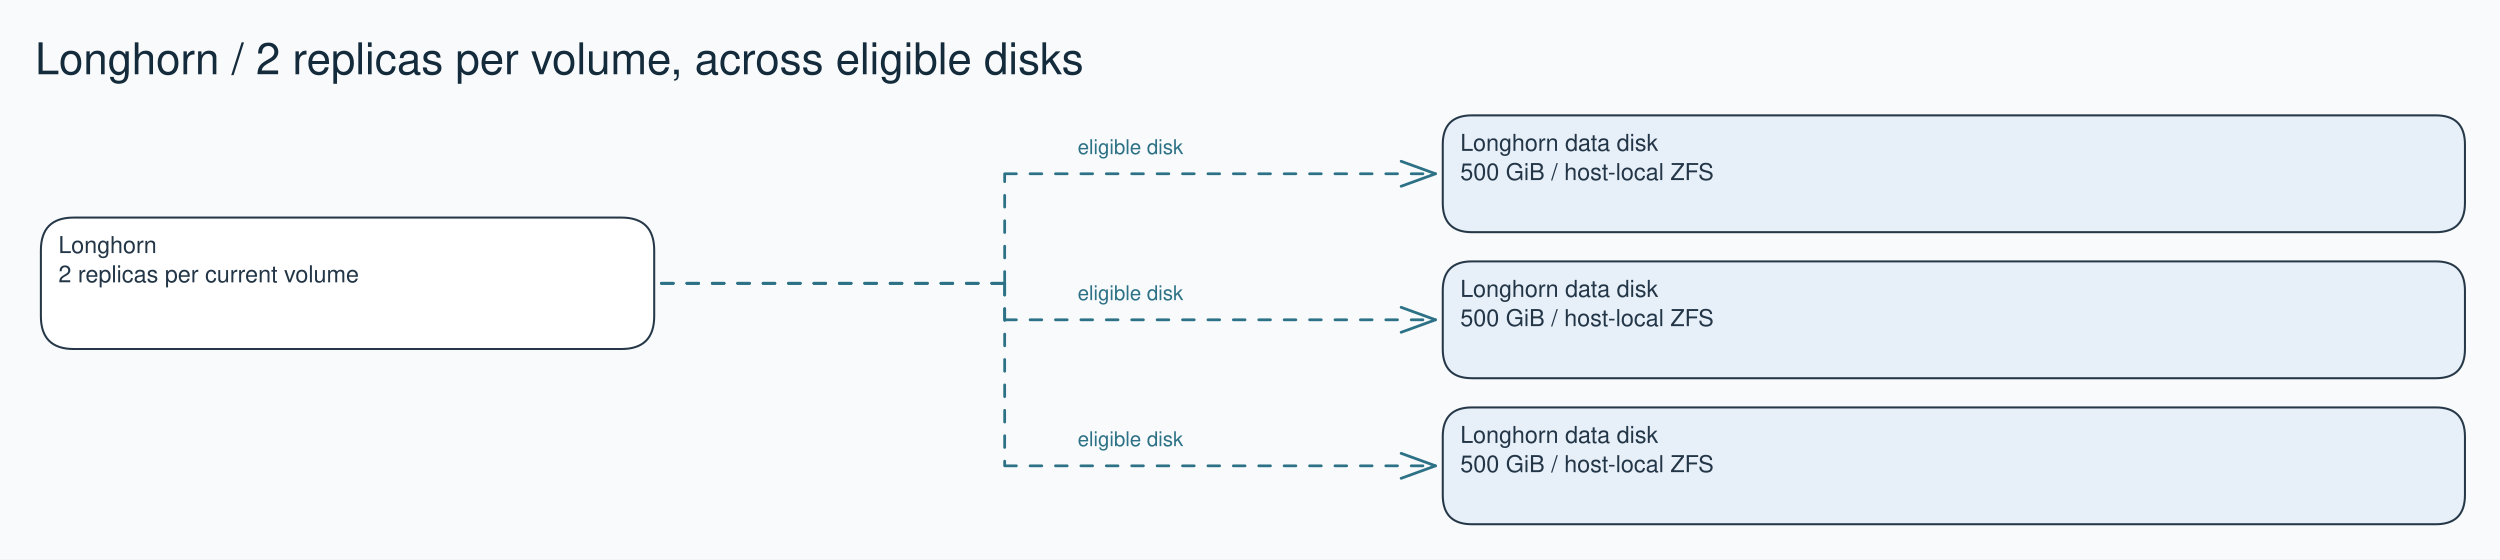
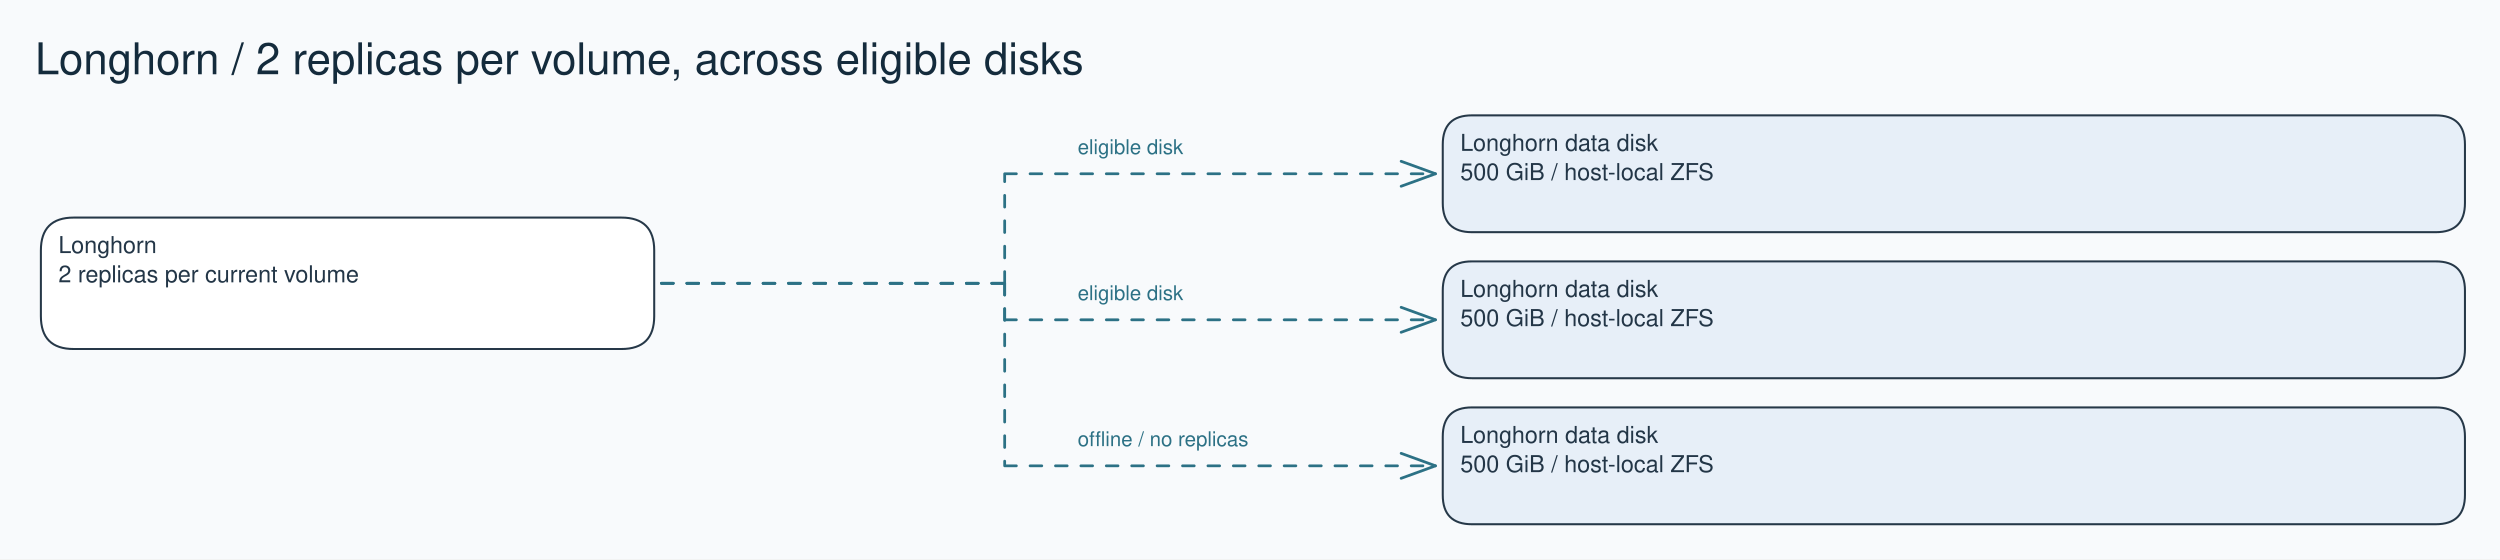
<svg xmlns="http://www.w3.org/2000/svg" version="1.1" viewBox="0 0 1712 383" width="1712" height="383">
  <defs>
    <style class="style-fonts">
      </style>
  </defs>
  <rect x="0" y="0" width="1712" height="383" fill="#f8fafc" />
  <g transform="translate(24 24) rotate(0 478.5 18.75)">
    <text x="0" y="26.851" font-family="Helvetica, sans-serif, Segoe UI Emoji" font-size="30px" fill="#142b3c" text-anchor="start" style="white-space: pre;" direction="ltr" dominant-baseline="alphabetic">Longhorn / 2 replicas per volume, across eligible disks</text>
  </g>
  <g stroke-linecap="round" transform="translate(28 149) rotate(0 210 45)">
    <path d="M22.5 0 C163.67 0, 304.85 0, 397.5 0 C412.5 0, 420 7.5, 420 22.5 C420 37.96, 420 53.41, 420 67.5 C420 82.5, 412.5 90, 397.5 90 C322.15 90, 246.8 90, 22.5 90 C7.5 90, 0 82.5, 0 67.5 C0 55.22, 0 42.94, 0 22.5 C0 7.5, 7.5 0, 22.5 0" stroke="none" stroke-width="0" fill="#ffffff" />
    <path d="M22.5 0 C119.62 0, 216.73 0, 397.5 0 M22.5 0 C130.08 0, 237.65 0, 397.5 0 M397.5 0 C412.5 0, 420 7.5, 420 22.5 M397.5 0 C412.5 0, 420 7.5, 420 22.5 M420 22.5 C420 32.07, 420 41.65, 420 67.5 M420 22.5 C420 37.78, 420 53.06, 420 67.5 M420 67.5 C420 82.5, 412.5 90, 397.5 90 M420 67.5 C420 82.5, 412.5 90, 397.5 90 M397.5 90 C319.79 90, 242.09 90, 22.5 90 M397.5 90 C267.41 90, 137.31 90, 22.5 90 M22.5 90 C7.5 90, 0 82.5, 0 67.5 M22.5 90 C7.5 90, 0 82.5, 0 67.5 M0 67.5 C0 56.19, 0 44.87, 0 22.5 M0 67.5 C0 53.54, 0 39.58, 0 22.5 M0 22.5 C0 7.5, 7.5 0, 22.5 0 M0 22.5 C0 7.5, 7.5 0, 22.5 0" stroke="#263848" stroke-width="1.4" fill="none" />
  </g>
  <g transform="translate(40 159) rotate(0 198 35)">
    <text x="0" y="14.32" font-family="Helvetica, sans-serif, Segoe UI Emoji" font-size="16px" fill="#233647" text-anchor="start" style="white-space: pre;" direction="ltr" dominant-baseline="alphabetic">Longhorn</text>
    <text x="0" y="34.32" font-family="Helvetica, sans-serif, Segoe UI Emoji" font-size="16px" fill="#233647" text-anchor="start" style="white-space: pre;" direction="ltr" dominant-baseline="alphabetic">2 replicas per current volume</text>
  </g>
  <g stroke-linecap="round" transform="translate(988 79) rotate(0 350 40)">
    <path d="M20 0 C162.84 0, 305.69 0, 680 0 C693.33 0, 700 6.67, 700 20 C700 35.77, 700 51.54, 700 60 C700 73.33, 693.33 80, 680 80 C500.63 80, 321.26 80, 20 80 C6.67 80, 0 73.33, 0 60 C0 45.63, 0 31.25, 0 20 C0 6.67, 6.67 0, 20 0" stroke="none" stroke-width="0" fill="#e7eff8" />
    <path d="M20 0 C190.93 0, 361.86 0, 680 0 M20 0 C172.37 0, 324.73 0, 680 0 M680 0 C693.33 0, 700 6.67, 700 20 M680 0 C693.33 0, 700 6.67, 700 20 M700 20 C700 29.91, 700 39.82, 700 60 M700 20 C700 32.74, 700 45.49, 700 60 M700 60 C700 73.33, 693.33 80, 680 80 M700 60 C700 73.33, 693.33 80, 680 80 M680 80 C522.55 80, 365.1 80, 20 80 M680 80 C430.15 80, 180.31 80, 20 80 M20 80 C6.67 80, 0 73.33, 0 60 M20 80 C6.67 80, 0 73.33, 0 60 M0 60 C0 51, 0 42, 0 20 M0 60 C0 49.48, 0 38.95, 0 20 M0 20 C0 6.67, 6.67 0, 20 0 M0 20 C0 6.67, 6.67 0, 20 0" stroke="#263848" stroke-width="1.4" fill="none" />
  </g>
  <g transform="translate(1000 89) rotate(0 338 30)">
    <text x="0" y="14.32" font-family="Helvetica, sans-serif, Segoe UI Emoji" font-size="16px" fill="#233647" text-anchor="start" style="white-space: pre;" direction="ltr" dominant-baseline="alphabetic">Longhorn data disk</text>
    <text x="0" y="34.32" font-family="Helvetica, sans-serif, Segoe UI Emoji" font-size="16px" fill="#233647" text-anchor="start" style="white-space: pre;" direction="ltr" dominant-baseline="alphabetic">500 GiB / host-local ZFS</text>
  </g>
  <g stroke-linecap="round">
    <g transform="translate(453 194) rotate(0 265 -37.5)">
      <path d="M0 0 C60.86 0, 121.73 0, 235 0 M235 0 C235 -28.11, 235 -56.23, 235 -75 M235 -75 C310.57 -75, 386.15 -75, 530 -75" stroke="#2c7185" stroke-width="1.9" fill="none" stroke-dasharray="8 9.4" />
    </g>
    <g transform="translate(453 194) rotate(0 265 -37.5)">
      <path d="M506.51 -66.45 C512.59 -68.66, 518.68 -70.88, 530 -75" stroke="#2c7185" stroke-width="1.9" fill="none" />
    </g>
    <g transform="translate(453 194) rotate(0 265 -37.5)">
      <path d="M506.51 -83.55 C512.59 -81.34, 518.68 -79.12, 530 -75" stroke="#2c7185" stroke-width="1.9" fill="none" />
    </g>
  </g>
  <mask />
  <g transform="translate(738 93) rotate(0 52.78 8.75)">
    <text x="0" y="12.53" font-family="Helvetica, sans-serif, Segoe UI Emoji" font-size="14px" fill="#2c7185" text-anchor="start" style="white-space: pre;" direction="ltr" dominant-baseline="alphabetic">eligible disk</text>
  </g>
  <g stroke-linecap="round" transform="translate(988 179) rotate(0 350 40)">
    <path d="M20 0 C215.6 0, 411.2 0, 680 0 C693.33 0, 700 6.67, 700 20 C700 31.83, 700 43.65, 700 60 C700 73.33, 693.33 80, 680 80 C539.12 80, 398.23 80, 20 80 C6.67 80, 0 73.33, 0 60 C0 46.71, 0 33.42, 0 20 C0 6.67, 6.67 0, 20 0" stroke="none" stroke-width="0" fill="#e7eff8" />
    <path d="M20 0 C190.94 0, 361.89 0, 680 0 M20 0 C230.43 0, 440.86 0, 680 0 M680 0 C693.33 0, 700 6.67, 700 20 M680 0 C693.33 0, 700 6.67, 700 20 M700 20 C700 32.71, 700 45.42, 700 60 M700 20 C700 31.07, 700 42.13, 700 60 M700 60 C700 73.33, 693.33 80, 680 80 M700 60 C700 73.33, 693.33 80, 680 80 M680 80 C481.17 80, 282.34 80, 20 80 M680 80 C520.39 80, 360.77 80, 20 80 M20 80 C6.67 80, 0 73.33, 0 60 M20 80 C6.67 80, 0 73.33, 0 60 M0 60 C0 45.11, 0 30.22, 0 20 M0 60 C0 45.25, 0 30.5, 0 20 M0 20 C0 6.67, 6.67 0, 20 0 M0 20 C0 6.67, 6.67 0, 20 0" stroke="#263848" stroke-width="1.4" fill="none" />
  </g>
  <g transform="translate(1000 189) rotate(0 338 30)">
    <text x="0" y="14.32" font-family="Helvetica, sans-serif, Segoe UI Emoji" font-size="16px" fill="#233647" text-anchor="start" style="white-space: pre;" direction="ltr" dominant-baseline="alphabetic">Longhorn data disk</text>
    <text x="0" y="34.32" font-family="Helvetica, sans-serif, Segoe UI Emoji" font-size="16px" fill="#233647" text-anchor="start" style="white-space: pre;" direction="ltr" dominant-baseline="alphabetic">500 GiB / host-local ZFS</text>
  </g>
  <g stroke-linecap="round">
    <g transform="translate(453 194) rotate(0 265 12.5)">
      <path d="M0 0 C60.87 0, 121.74 0, 235 0 M235 0 C235 6.57, 235 13.14, 235 25 M235 25 C352.03 25, 469.06 25, 530 25" stroke="#2c7185" stroke-width="1.9" fill="none" stroke-dasharray="8 9.4" />
    </g>
    <g transform="translate(453 194) rotate(0 265 12.5)">
      <path d="M506.51 33.55 C512.59 31.34, 518.68 29.12, 530 25" stroke="#2c7185" stroke-width="1.9" fill="none" />
    </g>
    <g transform="translate(453 194) rotate(0 265 12.5)">
      <path d="M506.51 16.45 C512.59 18.66, 518.68 20.88, 530 25" stroke="#2c7185" stroke-width="1.9" fill="none" />
    </g>
  </g>
  <mask />
  <g transform="translate(738 193) rotate(0 52.78 8.75)">
    <text x="0" y="12.53" font-family="Helvetica, sans-serif, Segoe UI Emoji" font-size="14px" fill="#2c7185" text-anchor="start" style="white-space: pre;" direction="ltr" dominant-baseline="alphabetic">eligible disk</text>
  </g>
  <g stroke-linecap="round" transform="translate(988 279) rotate(0 350 40)">
    <path d="M20 0 C268.36 0, 516.72 0, 680 0 C693.33 0, 700 6.67, 700 20 C700 35.88, 700 51.76, 700 60 C700 73.33, 693.33 80, 680 80 C445.6 80, 211.21 80, 20 80 C6.67 80, 0 73.33, 0 60 C0 47.79, 0 35.58, 0 20 C0 6.67, 6.67 0, 20 0" stroke="none" stroke-width="0" fill="#e7eff8" />
    <path d="M20 0 C190.95 0, 361.91 0, 680 0 M20 0 C156.49 0, 292.99 0, 680 0 M680 0 C693.33 0, 700 6.67, 700 20 M680 0 C693.33 0, 700 6.67, 700 20 M700 20 C700 35.51, 700 51.02, 700 60 M700 20 C700 29.39, 700 38.78, 700 60 M700 60 C700 73.33, 693.33 80, 680 80 M700 60 C700 73.33, 693.33 80, 680 80 M680 80 C439.8 80, 199.59 80, 20 80 M680 80 C478.62 80, 277.24 80, 20 80 M20 80 C6.67 80, 0 73.33, 0 60 M20 80 C6.67 80, 0 73.33, 0 60 M0 60 C0 47.22, 0 34.44, 0 20 M0 60 C0 49.02, 0 38.04, 0 20 M0 20 C0 6.67, 6.67 0, 20 0 M0 20 C0 6.67, 6.67 0, 20 0" stroke="#263848" stroke-width="1.4" fill="none" />
  </g>
  <g transform="translate(1000 289) rotate(0 338 30)">
    <text x="0" y="14.32" font-family="Helvetica, sans-serif, Segoe UI Emoji" font-size="16px" fill="#233647" text-anchor="start" style="white-space: pre;" direction="ltr" dominant-baseline="alphabetic">Longhorn data disk</text>
    <text x="0" y="34.32" font-family="Helvetica, sans-serif, Segoe UI Emoji" font-size="16px" fill="#233647" text-anchor="start" style="white-space: pre;" direction="ltr" dominant-baseline="alphabetic">500 GiB / host-local ZFS</text>
  </g>
  <g stroke-linecap="round">
    <g transform="translate(453 194) rotate(0 265 62.5)">
      <path d="M0 0 C60.87 0, 121.74 0, 235 0 M235 0 C235 43.85, 235 87.7, 235 125 M235 125 C334.49 125, 433.98 125, 530 125" stroke="#2c7185" stroke-width="1.9" fill="none" stroke-dasharray="8 9.4" />
    </g>
    <g transform="translate(453 194) rotate(0 265 62.5)">
      <path d="M506.51 133.55 C512.59 131.34, 518.68 129.12, 530 125" stroke="#2c7185" stroke-width="1.9" fill="none" />
    </g>
    <g transform="translate(453 194) rotate(0 265 62.5)">
      <path d="M506.51 116.45 C512.59 118.66, 518.68 120.88, 530 125" stroke="#2c7185" stroke-width="1.9" fill="none" />
    </g>
  </g>
  <mask />
-   <g transform="translate(738 293) rotate(0 52.78 8.75)">
-     <text x="0" y="12.53" font-family="Helvetica, sans-serif, Segoe UI Emoji" font-size="14px" fill="#2c7185" text-anchor="start" style="white-space: pre;" direction="ltr" dominant-baseline="alphabetic">eligible disk</text>
+   <g transform="translate(738 293) rotate(0 85.26 8.75)">
+     <text x="0" y="12.53" font-family="Helvetica, sans-serif, Segoe UI Emoji" font-size="14px" fill="#2c7185" text-anchor="start" style="white-space: pre;" direction="ltr" dominant-baseline="alphabetic">offline / no replicas</text>
  </g>
</svg>
